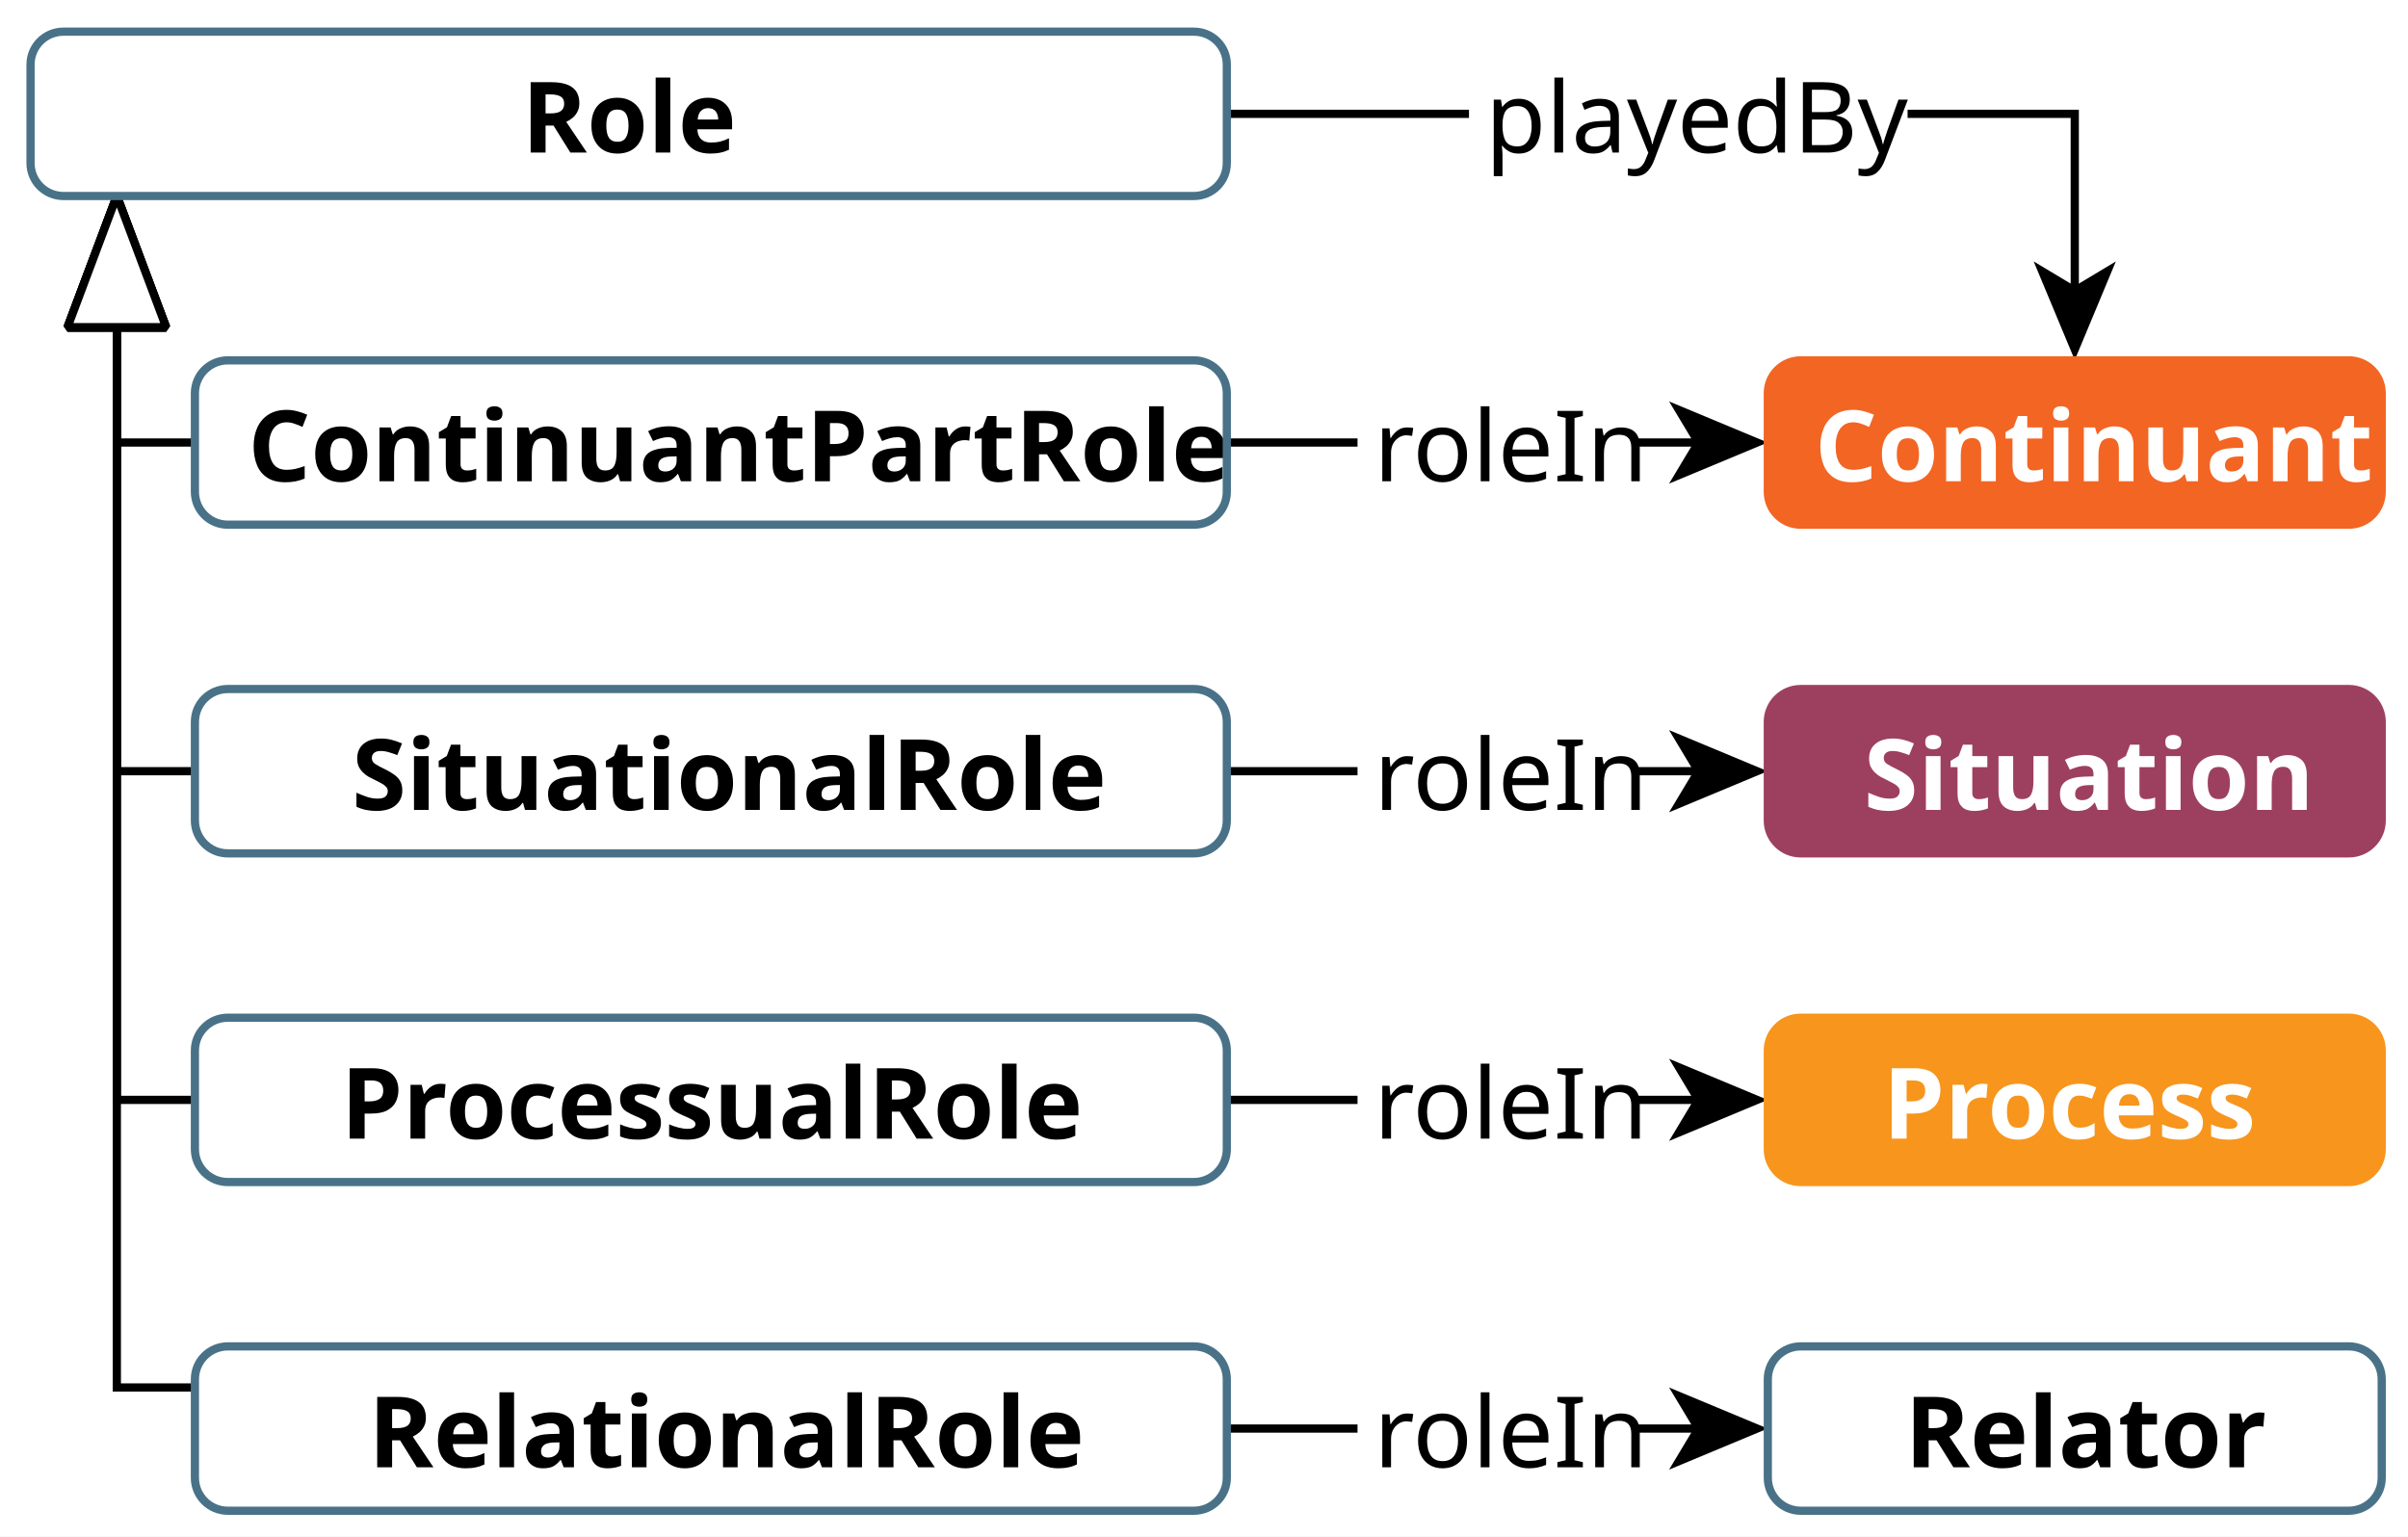
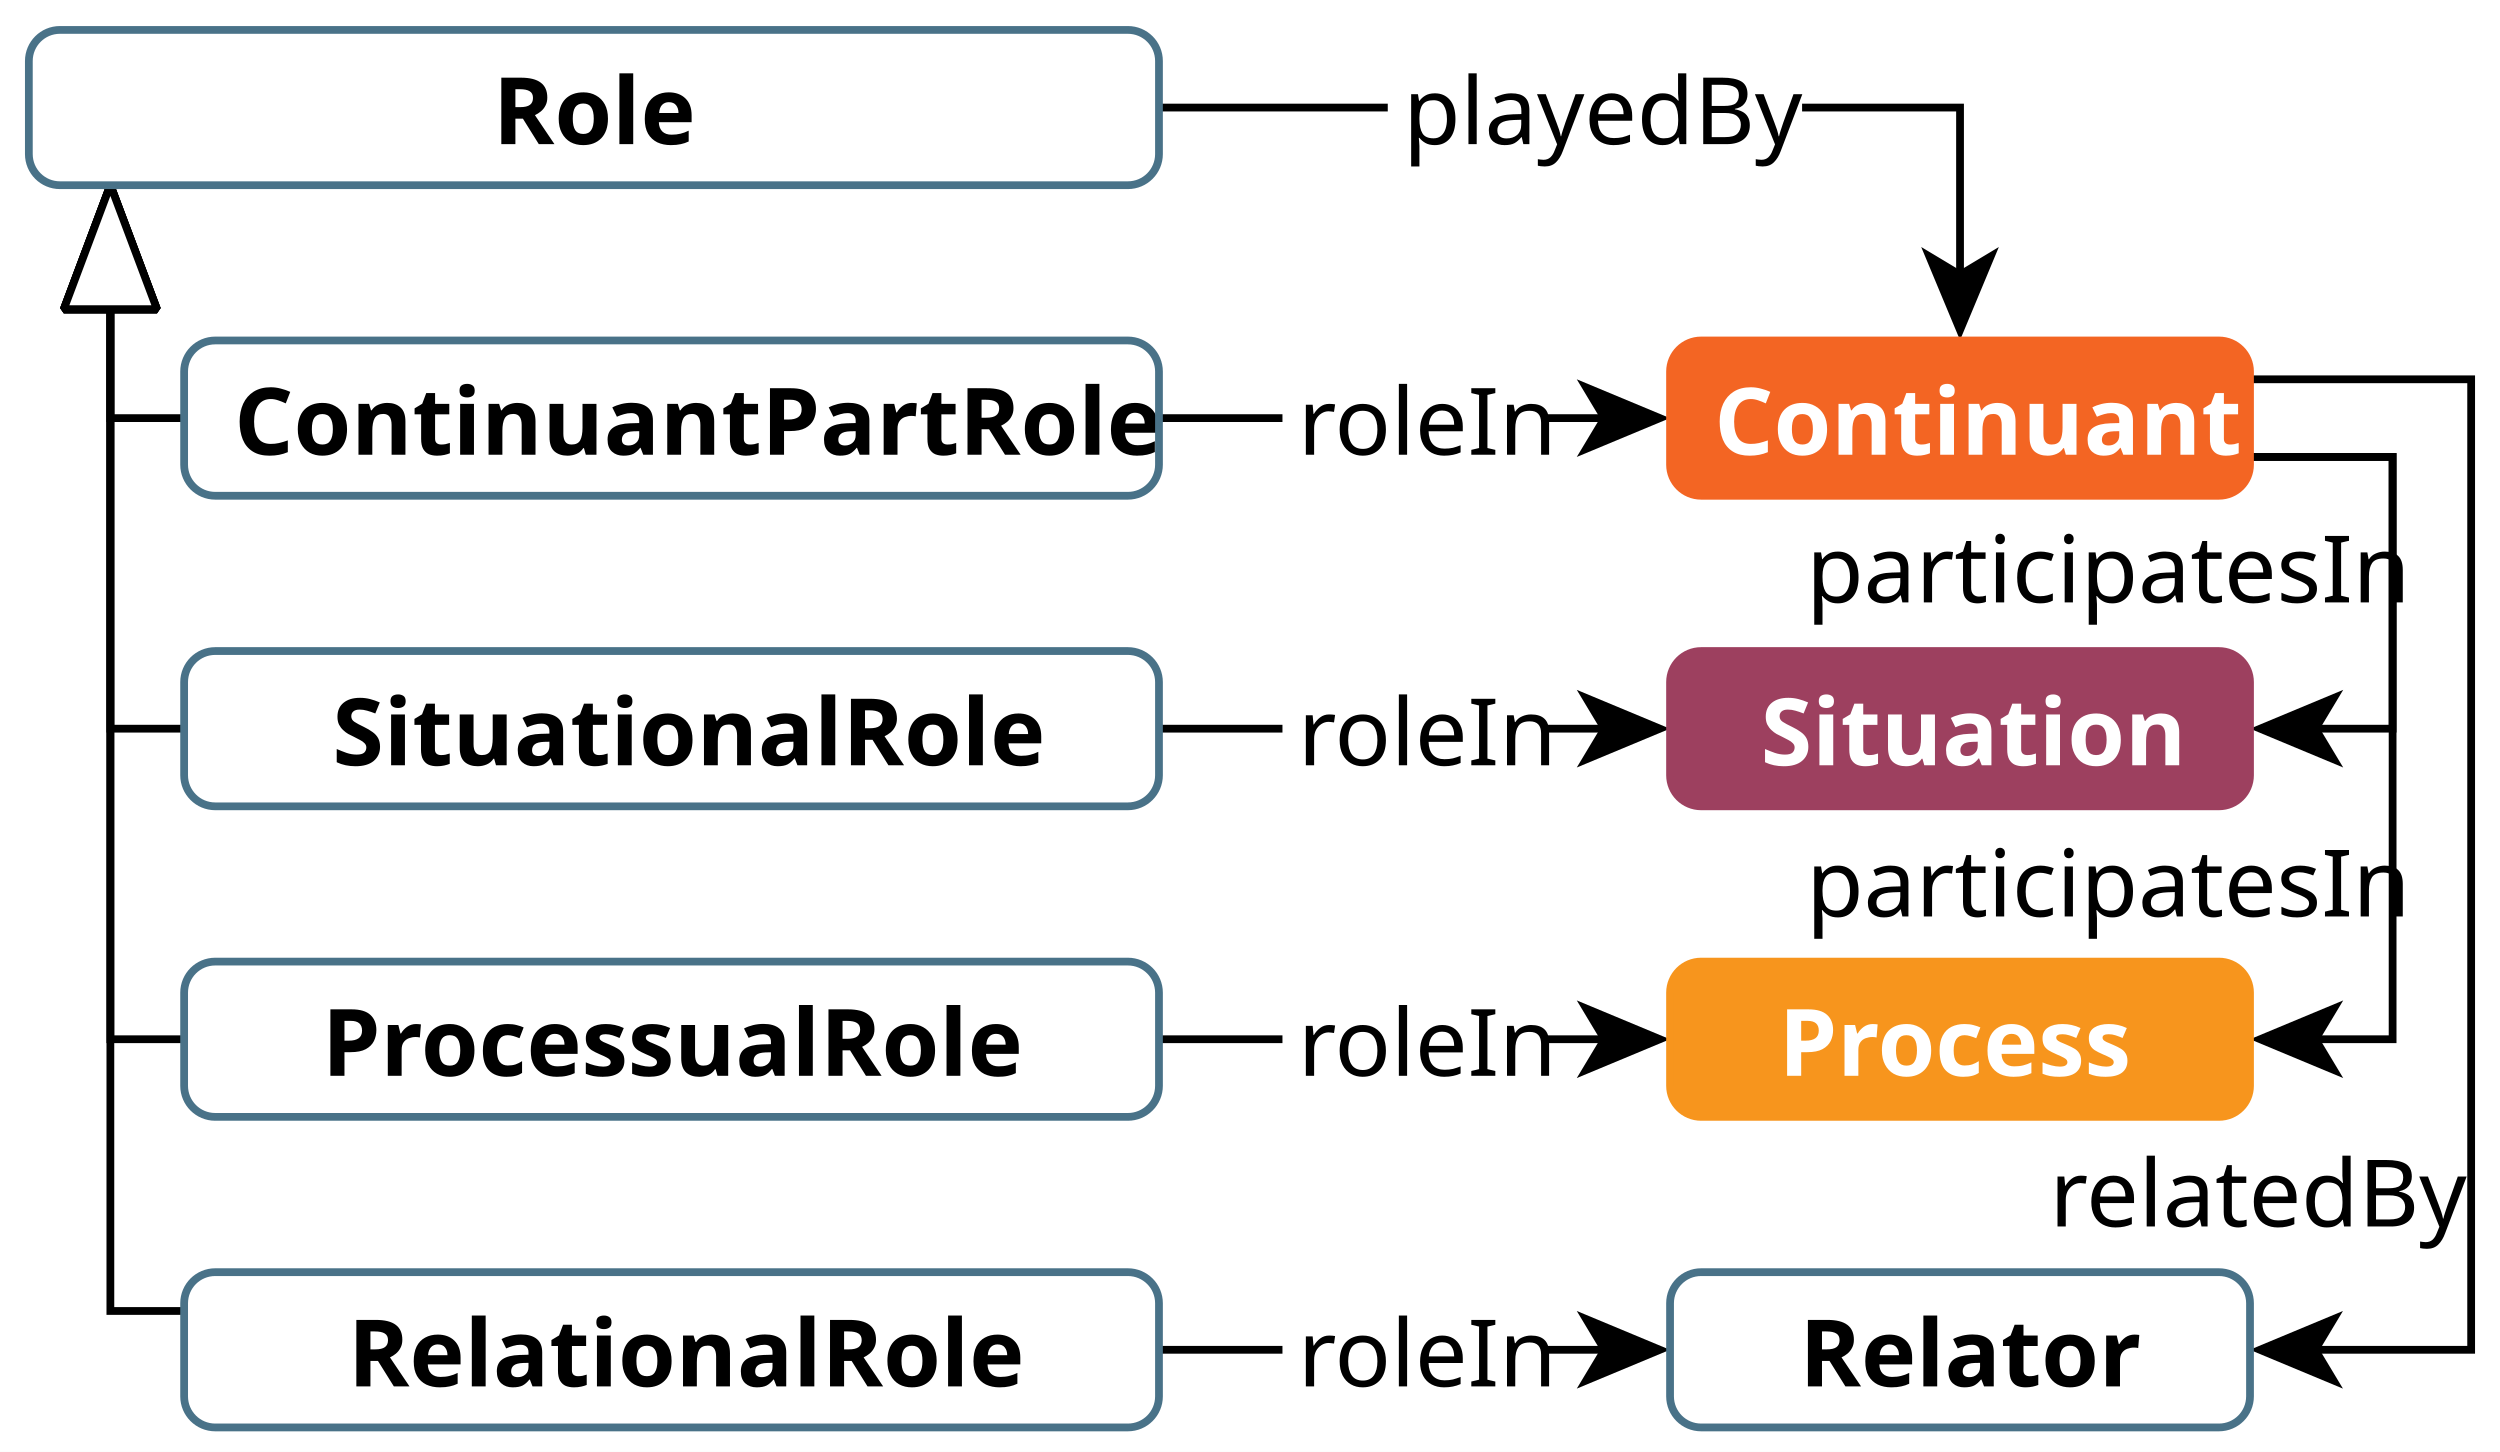
- <svg xmlns="http://www.w3.org/2000/svg" fill-opacity="1" color-rendering="auto" color-interpolation="auto" text-rendering="auto" stroke="black" stroke-linecap="square" width="586" stroke-miterlimit="10" shape-rendering="auto" stroke-opacity="1" fill="black" stroke-dasharray="none" font-weight="normal" stroke-width="1" height="374" font-family="'Dialog'" font-style="normal" stroke-linejoin="miter" font-size="12px" stroke-dashoffset="0" image-rendering="auto">
+ <svg xmlns="http://www.w3.org/2000/svg" fill-opacity="1" color-rendering="auto" color-interpolation="auto" text-rendering="auto" stroke="black" stroke-linecap="square" width="644" stroke-miterlimit="10" shape-rendering="auto" stroke-opacity="1" fill="black" stroke-dasharray="none" font-weight="normal" stroke-width="1" height="374" font-family="'Dialog'" font-style="normal" stroke-linejoin="miter" font-size="12px" stroke-dashoffset="0" image-rendering="auto">
  <defs id="genericDefs" />
  <g>
    <defs id="defs1">
      <clipPath clipPathUnits="userSpaceOnUse" id="clipPath1">
-         <path d="M0 0 L586 0 L586 374 L0 374 L0 0 Z" />
+         <path d="M0 0 L644 0 L644 374 L0 374 L0 0 Z" />
      </clipPath>
      <clipPath clipPathUnits="userSpaceOnUse" id="clipPath2">
-         <path d="M761 509 L1054 509 L1054 696 L761 696 L761 509 Z" />
+         <path d="M761 509 L1083 509 L1083 696 L761 696 L761 509 Z" />
      </clipPath>
    </defs>
    <g fill="white" text-rendering="geometricPrecision" shape-rendering="geometricPrecision" transform="scale(2,2) translate(-761,-509)" stroke="white">
-       <rect x="761" width="293" height="187" y="509" clip-path="url(#clipPath2)" stroke="none" />
+       <rect x="761" width="322" height="187" y="509" clip-path="url(#clipPath2)" stroke="none" />
    </g>
    <g text-rendering="geometricPrecision" stroke-miterlimit="1.45" shape-rendering="geometricPrecision" transform="matrix(2,0,0,2,-1522,-1018)" stroke-linecap="butt">
      <path fill="none" d="M910.256 642.854 L968.089 642.854" clip-path="url(#clipPath2)" />
      <path d="M976.089 642.854 L964.089 637.854 L967.089 642.854 L964.089 647.854 Z" clip-path="url(#clipPath2)" stroke="none" />
      <rect x="926.181" y="633.504" clip-path="url(#clipPath2)" fill="white" width="34.018" height="18.701" stroke="none" />
      <text x="928.181" xml:space="preserve" y="647.568" clip-path="url(#clipPath2)" font-family="sans-serif" stroke="none">roleIn</text>
+       <path fill="none" d="M1050.805 567.854 L1069.168 567.854 L1069.168 642.854 L1058.805 642.854" clip-path="url(#clipPath2)" />
+       <path d="M1050.805 642.854 L1062.805 647.854 L1059.805 642.854 L1062.805 637.854 Z" clip-path="url(#clipPath2)" stroke="none" />
+       <text x="993.662" xml:space="preserve" y="627.038" clip-path="url(#clipPath2)" font-family="sans-serif" stroke="none">participatesIn</text>
      <path fill="none" d="M910.256 602.854 L968.089 602.854" clip-path="url(#clipPath2)" />
      <path d="M976.089 602.854 L964.089 597.854 L967.089 602.854 L964.089 607.854 Z" clip-path="url(#clipPath2)" stroke="none" />
      <rect x="926.181" y="593.504" clip-path="url(#clipPath2)" fill="white" width="34.018" height="18.701" stroke="none" />
      <text x="928.181" xml:space="preserve" y="607.568" clip-path="url(#clipPath2)" font-family="sans-serif" stroke="none">roleIn</text>
+       <path fill="none" d="M1050.805 567.854 L1069.168 567.854 L1069.168 602.854 L1058.805 602.854" clip-path="url(#clipPath2)" />
+       <path d="M1050.805 602.854 L1062.805 607.854 L1059.805 602.854 L1062.805 597.854 Z" clip-path="url(#clipPath2)" stroke="none" />
+       <text x="993.662" xml:space="preserve" y="586.59" clip-path="url(#clipPath2)" font-family="sans-serif" stroke="none">participatesIn</text>
      <path fill="none" d="M910.256 682.854 L968.089 682.854" clip-path="url(#clipPath2)" />
      <path d="M976.089 682.854 L964.089 677.854 L967.089 682.854 L964.089 687.854 Z" clip-path="url(#clipPath2)" stroke="none" />
      <rect x="926.181" y="673.504" clip-path="url(#clipPath2)" fill="white" width="34.018" height="18.701" stroke="none" />
      <text x="928.181" xml:space="preserve" y="687.568" clip-path="url(#clipPath2)" font-family="sans-serif" stroke="none">roleIn</text>
+       <path fill="none" d="M1050.772 557.854 L1079.285 557.854 L1079.285 682.854 L1058.772 682.854" clip-path="url(#clipPath2)" />
+       <path d="M1050.772 682.854 L1062.772 687.854 L1059.772 682.854 L1062.772 677.854 Z" clip-path="url(#clipPath2)" stroke="none" />
+       <text x="1024.992" xml:space="preserve" y="666.974" clip-path="url(#clipPath2)" font-family="sans-serif" stroke="none">relatedBy</text>
      <path fill="none" d="M784.71 642.854 L775.216 642.854 L775.216 547.871" clip-path="url(#clipPath2)" />
      <path fill="white" d="M775.216 532.871 L769.216 548.871 L781.216 548.871 Z" clip-path="url(#clipPath2)" stroke="none" />
      <path fill="none" d="M775.216 532.871 L769.216 548.871 L781.216 548.871 Z" clip-path="url(#clipPath2)" />
      <path fill="none" d="M784.71 677.854 L775.216 677.854 L775.216 547.833" clip-path="url(#clipPath2)" />
      <path fill="white" d="M775.216 532.833 L769.216 548.833 L781.216 548.833 Z" clip-path="url(#clipPath2)" stroke="none" />
      <path fill="none" d="M775.216 532.833 L769.216 548.833 L781.216 548.833 Z" clip-path="url(#clipPath2)" />
      <path fill="none" d="M784.71 562.854 L775.216 562.854 L775.216 547.881" clip-path="url(#clipPath2)" />
      <path fill="white" d="M775.216 532.881 L769.216 548.881 L781.216 548.881 Z" clip-path="url(#clipPath2)" stroke="none" />
      <path fill="none" d="M775.216 532.881 L769.216 548.881 L781.216 548.881 Z" clip-path="url(#clipPath2)" />
      <path fill="none" d="M784.71 602.854 L775.216 602.854 L775.216 547.815" clip-path="url(#clipPath2)" />
      <path fill="white" d="M775.216 532.815 L769.216 548.815 L781.216 548.815 Z" clip-path="url(#clipPath2)" stroke="none" />
      <path fill="none" d="M775.216 532.815 L769.216 548.815 L781.216 548.815 Z" clip-path="url(#clipPath2)" />
      <path fill="none" d="M910.31 522.854 L1013.452 522.854 L1013.452 544.815" clip-path="url(#clipPath2)" />
      <path d="M1013.452 552.815 L1018.452 540.815 L1013.452 543.815 L1008.452 540.815 Z" clip-path="url(#clipPath2)" stroke="none" />
      <rect x="939.744" y="513.504" clip-path="url(#clipPath2)" fill="white" width="53.365" height="18.701" stroke="none" />
      <text x="941.744" xml:space="preserve" y="527.568" clip-path="url(#clipPath2)" font-family="sans-serif" stroke="none">playedBy</text>
      <path fill="none" d="M910.256 562.854 L968.089 562.854" clip-path="url(#clipPath2)" />
      <path d="M976.089 562.854 L964.089 557.854 L967.089 562.854 L964.089 567.854 Z" clip-path="url(#clipPath2)" stroke="none" />
      <rect x="926.181" y="553.504" clip-path="url(#clipPath2)" fill="white" width="34.018" height="18.701" stroke="none" />
      <text x="928.181" xml:space="preserve" y="567.568" clip-path="url(#clipPath2)" font-family="sans-serif" stroke="none">roleIn</text>
    </g>
    <g fill="rgb(247,149,29)" text-rendering="geometricPrecision" shape-rendering="geometricPrecision" transform="matrix(2,0,0,2,-1522,-1018)" stroke="rgb(247,149,29)">
      <rect x="976.103" y="632.854" clip-path="url(#clipPath2)" width="74.698" rx="4" ry="4" height="20" stroke="none" />
    </g>
    <g stroke-linecap="butt" transform="matrix(2,0,0,2,-1522,-1018)" fill="white" text-rendering="geometricPrecision" font-family="sans-serif" shape-rendering="geometricPrecision" stroke="white" font-weight="bold" stroke-miterlimit="1.45">
      <text x="990.102" xml:space="preserve" y="647.568" clip-path="url(#clipPath2)" stroke="none">Process</text>
    </g>
    <g stroke-linecap="butt" transform="matrix(2,0,0,2,-1522,-1018)" fill="rgb(247,149,29)" text-rendering="geometricPrecision" shape-rendering="geometricPrecision" stroke="rgb(247,149,29)" stroke-miterlimit="1.45">
      <rect x="976.103" y="632.854" clip-path="url(#clipPath2)" fill="none" width="74.698" rx="4" ry="4" height="20" />
    </g>
    <g fill="rgb(157,64,95)" text-rendering="geometricPrecision" shape-rendering="geometricPrecision" transform="matrix(2,0,0,2,-1522,-1018)" stroke="rgb(157,64,95)">
      <rect x="976.103" y="592.854" clip-path="url(#clipPath2)" width="74.698" rx="4" ry="4" height="20" stroke="none" />
    </g>
    <g stroke-linecap="butt" transform="matrix(2,0,0,2,-1522,-1018)" fill="white" text-rendering="geometricPrecision" font-family="sans-serif" shape-rendering="geometricPrecision" stroke="white" font-weight="bold" stroke-miterlimit="1.45">
      <text x="987.788" xml:space="preserve" y="607.568" clip-path="url(#clipPath2)" stroke="none">Situation</text>
    </g>
    <g stroke-linecap="butt" transform="matrix(2,0,0,2,-1522,-1018)" fill="rgb(157,64,95)" text-rendering="geometricPrecision" shape-rendering="geometricPrecision" stroke="rgb(157,64,95)" stroke-miterlimit="1.45">
      <rect x="976.103" y="592.854" clip-path="url(#clipPath2)" fill="none" width="74.698" rx="4" ry="4" height="20" />
    </g>
    <g stroke-linecap="butt" transform="matrix(2,0,0,2,-1522,-1018)" text-rendering="geometricPrecision" font-family="sans-serif" shape-rendering="geometricPrecision" font-weight="bold" stroke-miterlimit="1.45">
      <text x="805.821" xml:space="preserve" y="687.568" clip-path="url(#clipPath2)" stroke="none">RelationalRole</text>
    </g>
    <g stroke-linecap="butt" transform="matrix(2,0,0,2,-1522,-1018)" fill="rgb(73,114,136)" text-rendering="geometricPrecision" shape-rendering="geometricPrecision" stroke="rgb(73,114,136)" stroke-miterlimit="1.45">
      <rect x="784.716" y="672.854" clip-path="url(#clipPath2)" fill="none" width="125.56" rx="4" ry="4" height="20" />
    </g>
    <g stroke-linecap="butt" transform="matrix(2,0,0,2,-1522,-1018)" text-rendering="geometricPrecision" font-family="sans-serif" shape-rendering="geometricPrecision" font-weight="bold" stroke-miterlimit="1.45">
      <text x="992.78" xml:space="preserve" y="687.568" clip-path="url(#clipPath2)" stroke="none">Relator</text>
    </g>
    <g stroke-linecap="butt" transform="matrix(2,0,0,2,-1522,-1018)" fill="rgb(73,114,136)" text-rendering="geometricPrecision" shape-rendering="geometricPrecision" stroke="rgb(73,114,136)" stroke-miterlimit="1.45">
      <rect x="976.103" y="672.854" clip-path="url(#clipPath2)" fill="none" width="74.698" rx="4" ry="4" height="20" />
    </g>
    <g stroke-linecap="butt" transform="matrix(2,0,0,2,-1522,-1018)" text-rendering="geometricPrecision" font-family="sans-serif" shape-rendering="geometricPrecision" font-weight="bold" stroke-miterlimit="1.45">
      <text x="824.494" xml:space="preserve" y="527.568" clip-path="url(#clipPath2)" stroke="none">Role</text>
    </g>
    <g stroke-linecap="butt" transform="matrix(2,0,0,2,-1522,-1018)" fill="rgb(73,114,136)" text-rendering="geometricPrecision" shape-rendering="geometricPrecision" stroke="rgb(73,114,136)" stroke-miterlimit="1.45">
      <rect x="764.716" y="512.854" clip-path="url(#clipPath2)" fill="none" width="145.56" rx="4" ry="4" height="20" />
    </g>
    <g stroke-linecap="butt" transform="matrix(2,0,0,2,-1522,-1018)" text-rendering="geometricPrecision" font-family="sans-serif" shape-rendering="geometricPrecision" font-weight="bold" stroke-miterlimit="1.45">
      <text x="802.476" xml:space="preserve" y="647.568" clip-path="url(#clipPath2)" stroke="none">ProcessualRole</text>
    </g>
    <g stroke-linecap="butt" transform="matrix(2,0,0,2,-1522,-1018)" fill="rgb(73,114,136)" text-rendering="geometricPrecision" shape-rendering="geometricPrecision" stroke="rgb(73,114,136)" stroke-miterlimit="1.45">
      <rect x="784.716" y="632.854" clip-path="url(#clipPath2)" fill="none" width="125.56" rx="4" ry="4" height="20" />
    </g>
    <g stroke-linecap="butt" transform="matrix(2,0,0,2,-1522,-1018)" text-rendering="geometricPrecision" font-family="sans-serif" shape-rendering="geometricPrecision" font-weight="bold" stroke-miterlimit="1.45">
      <text x="791.164" xml:space="preserve" y="567.568" clip-path="url(#clipPath2)" stroke="none">ContinuantPartRole</text>
    </g>
    <g stroke-linecap="butt" transform="matrix(2,0,0,2,-1522,-1018)" fill="rgb(73,114,136)" text-rendering="geometricPrecision" shape-rendering="geometricPrecision" stroke="rgb(73,114,136)" stroke-miterlimit="1.45">
      <rect x="784.716" y="552.854" clip-path="url(#clipPath2)" fill="none" width="125.56" rx="4" ry="4" height="20" />
    </g>
    <g fill="rgb(243,101,35)" text-rendering="geometricPrecision" shape-rendering="geometricPrecision" transform="matrix(2,0,0,2,-1522,-1018)" stroke="rgb(243,101,35)">
      <rect x="976.103" y="552.854" clip-path="url(#clipPath2)" width="74.698" rx="4" ry="4" height="20" stroke="none" />
    </g>
    <g stroke-linecap="butt" transform="matrix(2,0,0,2,-1522,-1018)" fill="white" text-rendering="geometricPrecision" font-family="sans-serif" shape-rendering="geometricPrecision" stroke="white" font-weight="bold" stroke-miterlimit="1.45">
      <text x="981.794" xml:space="preserve" y="567.568" clip-path="url(#clipPath2)" stroke="none">Continuant</text>
    </g>
    <g stroke-linecap="butt" transform="matrix(2,0,0,2,-1522,-1018)" fill="rgb(243,101,35)" text-rendering="geometricPrecision" shape-rendering="geometricPrecision" stroke="rgb(243,101,35)" stroke-miterlimit="1.45">
      <rect x="976.103" y="552.854" clip-path="url(#clipPath2)" fill="none" width="74.698" rx="4" ry="4" height="20" />
    </g>
    <g stroke-linecap="butt" transform="matrix(2,0,0,2,-1522,-1018)" text-rendering="geometricPrecision" font-family="sans-serif" shape-rendering="geometricPrecision" font-weight="bold" stroke-miterlimit="1.45">
      <text x="803.826" xml:space="preserve" y="607.568" clip-path="url(#clipPath2)" stroke="none">SituationalRole</text>
    </g>
    <g stroke-linecap="butt" transform="matrix(2,0,0,2,-1522,-1018)" fill="rgb(73,114,136)" text-rendering="geometricPrecision" shape-rendering="geometricPrecision" stroke="rgb(73,114,136)" stroke-miterlimit="1.45">
      <rect x="784.716" y="592.854" clip-path="url(#clipPath2)" fill="none" width="125.56" rx="4" ry="4" height="20" />
    </g>
  </g>
</svg>
